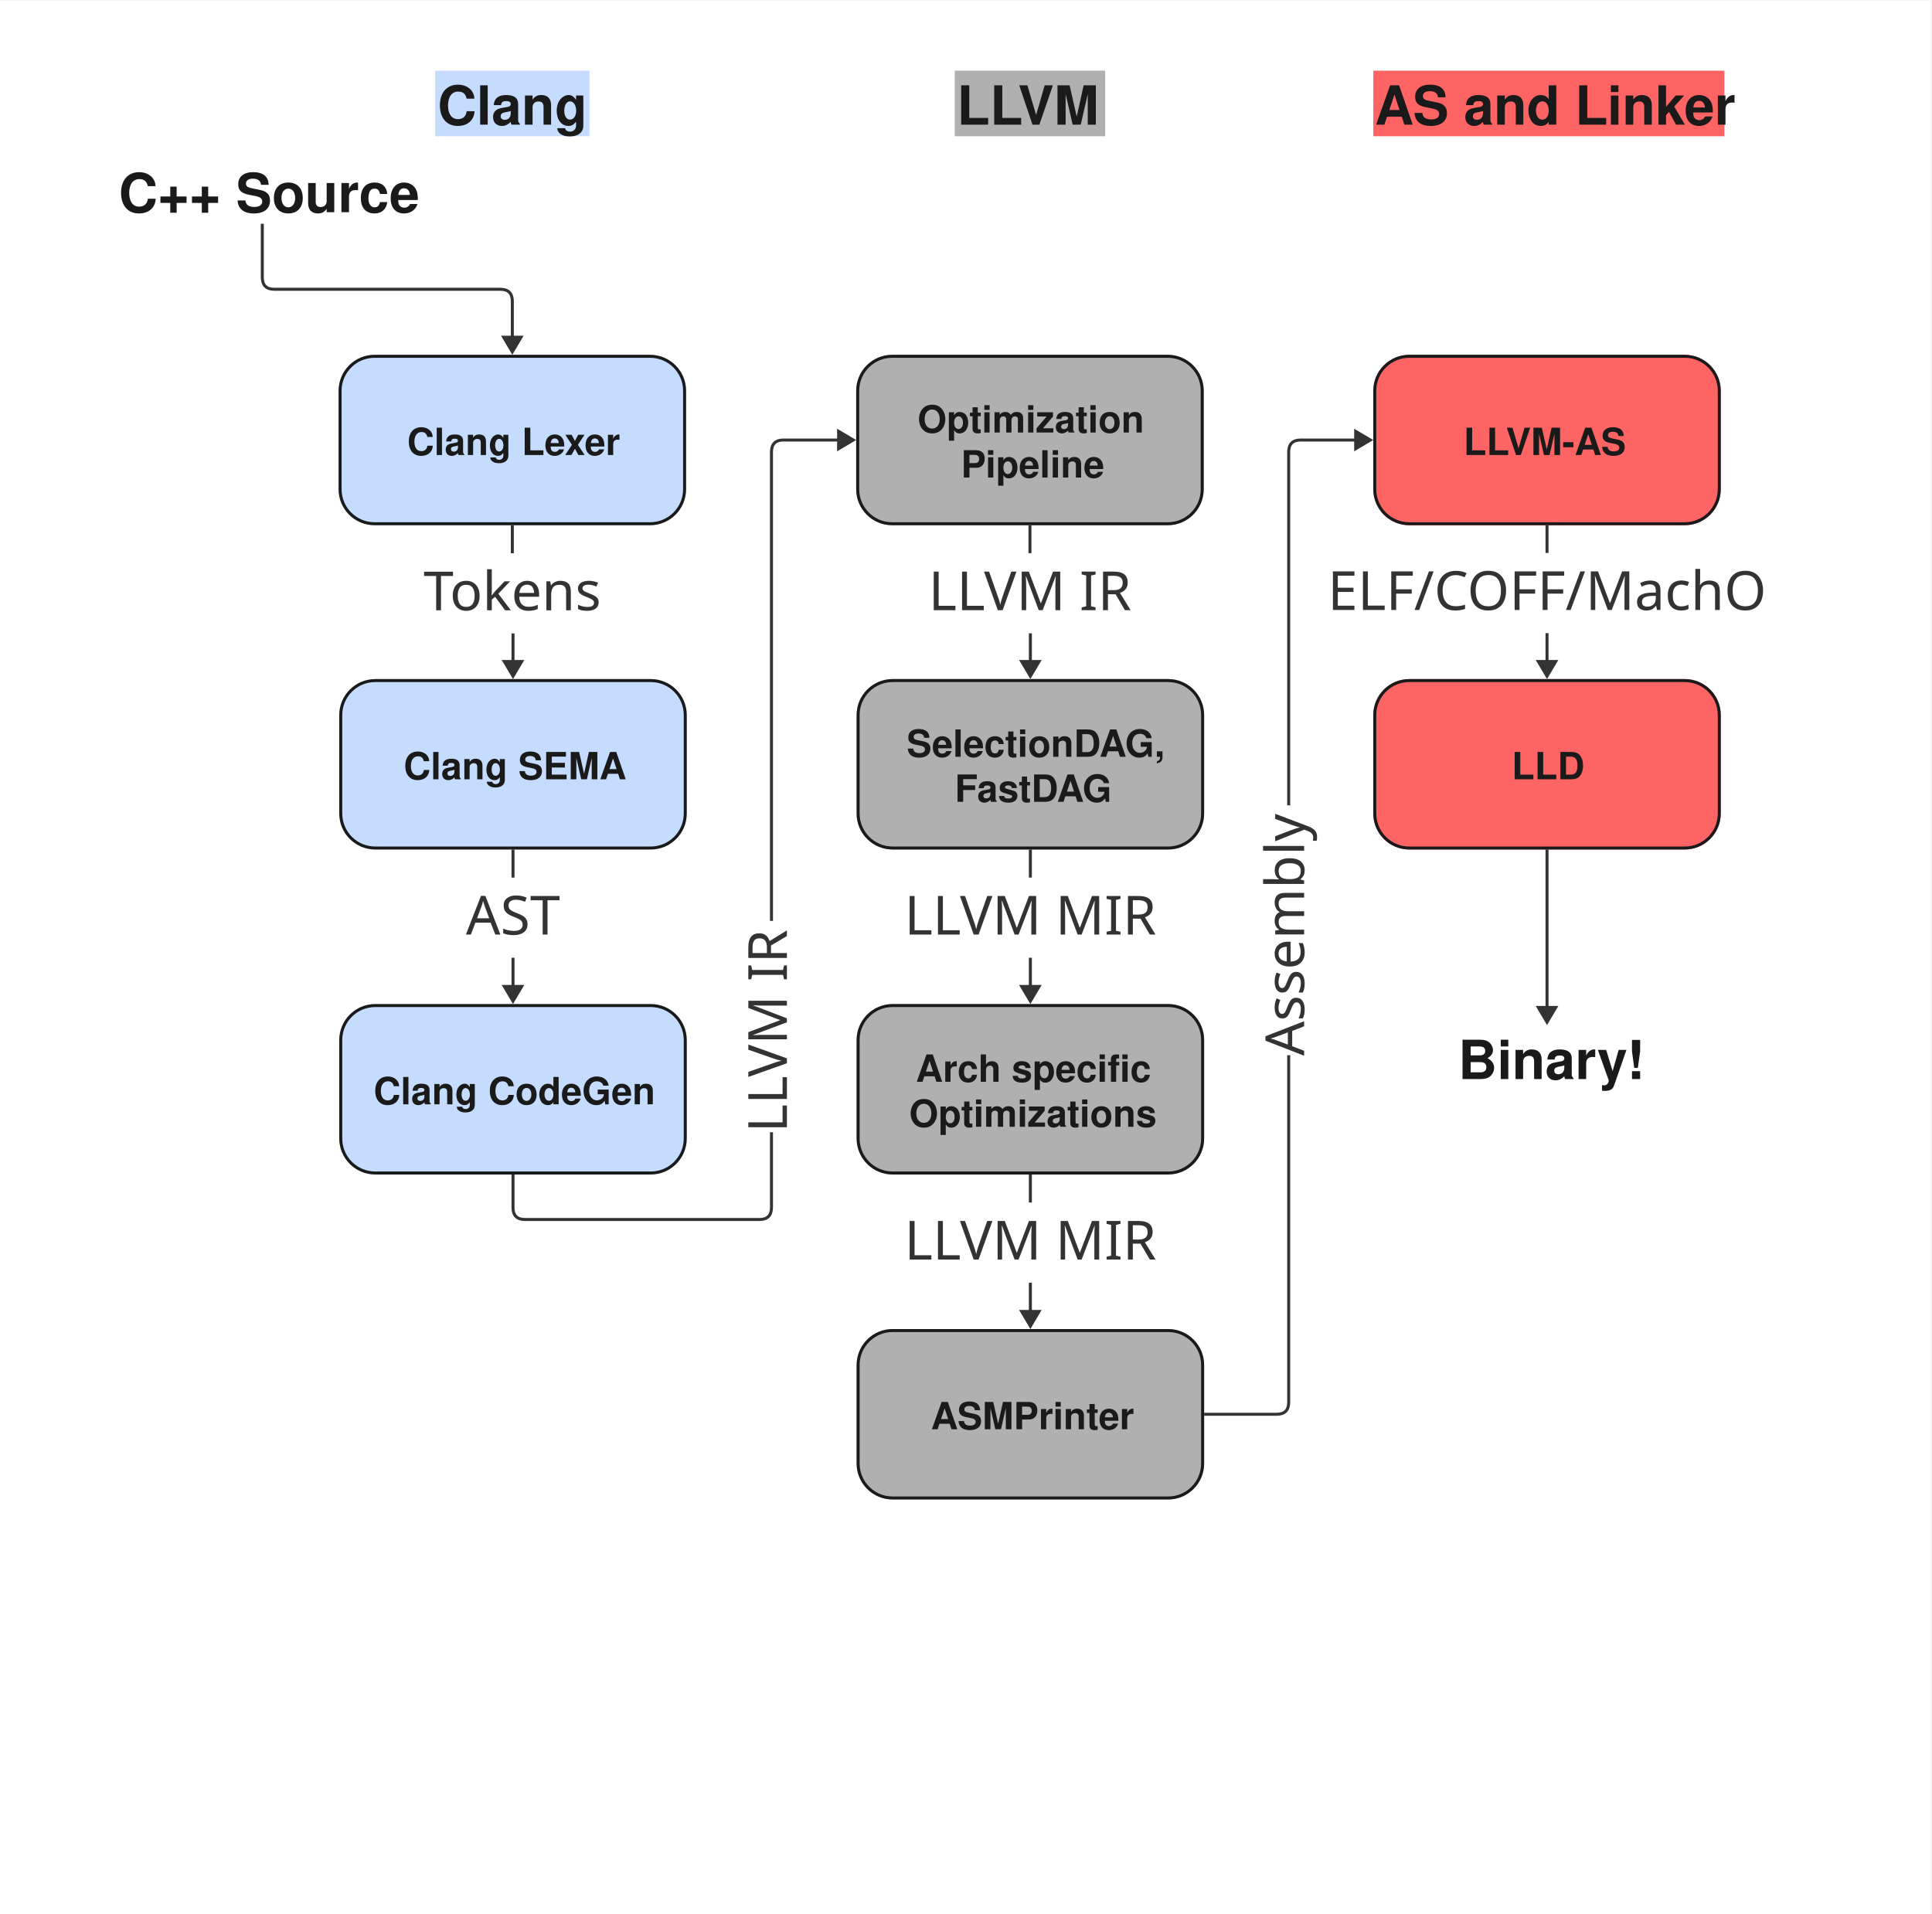
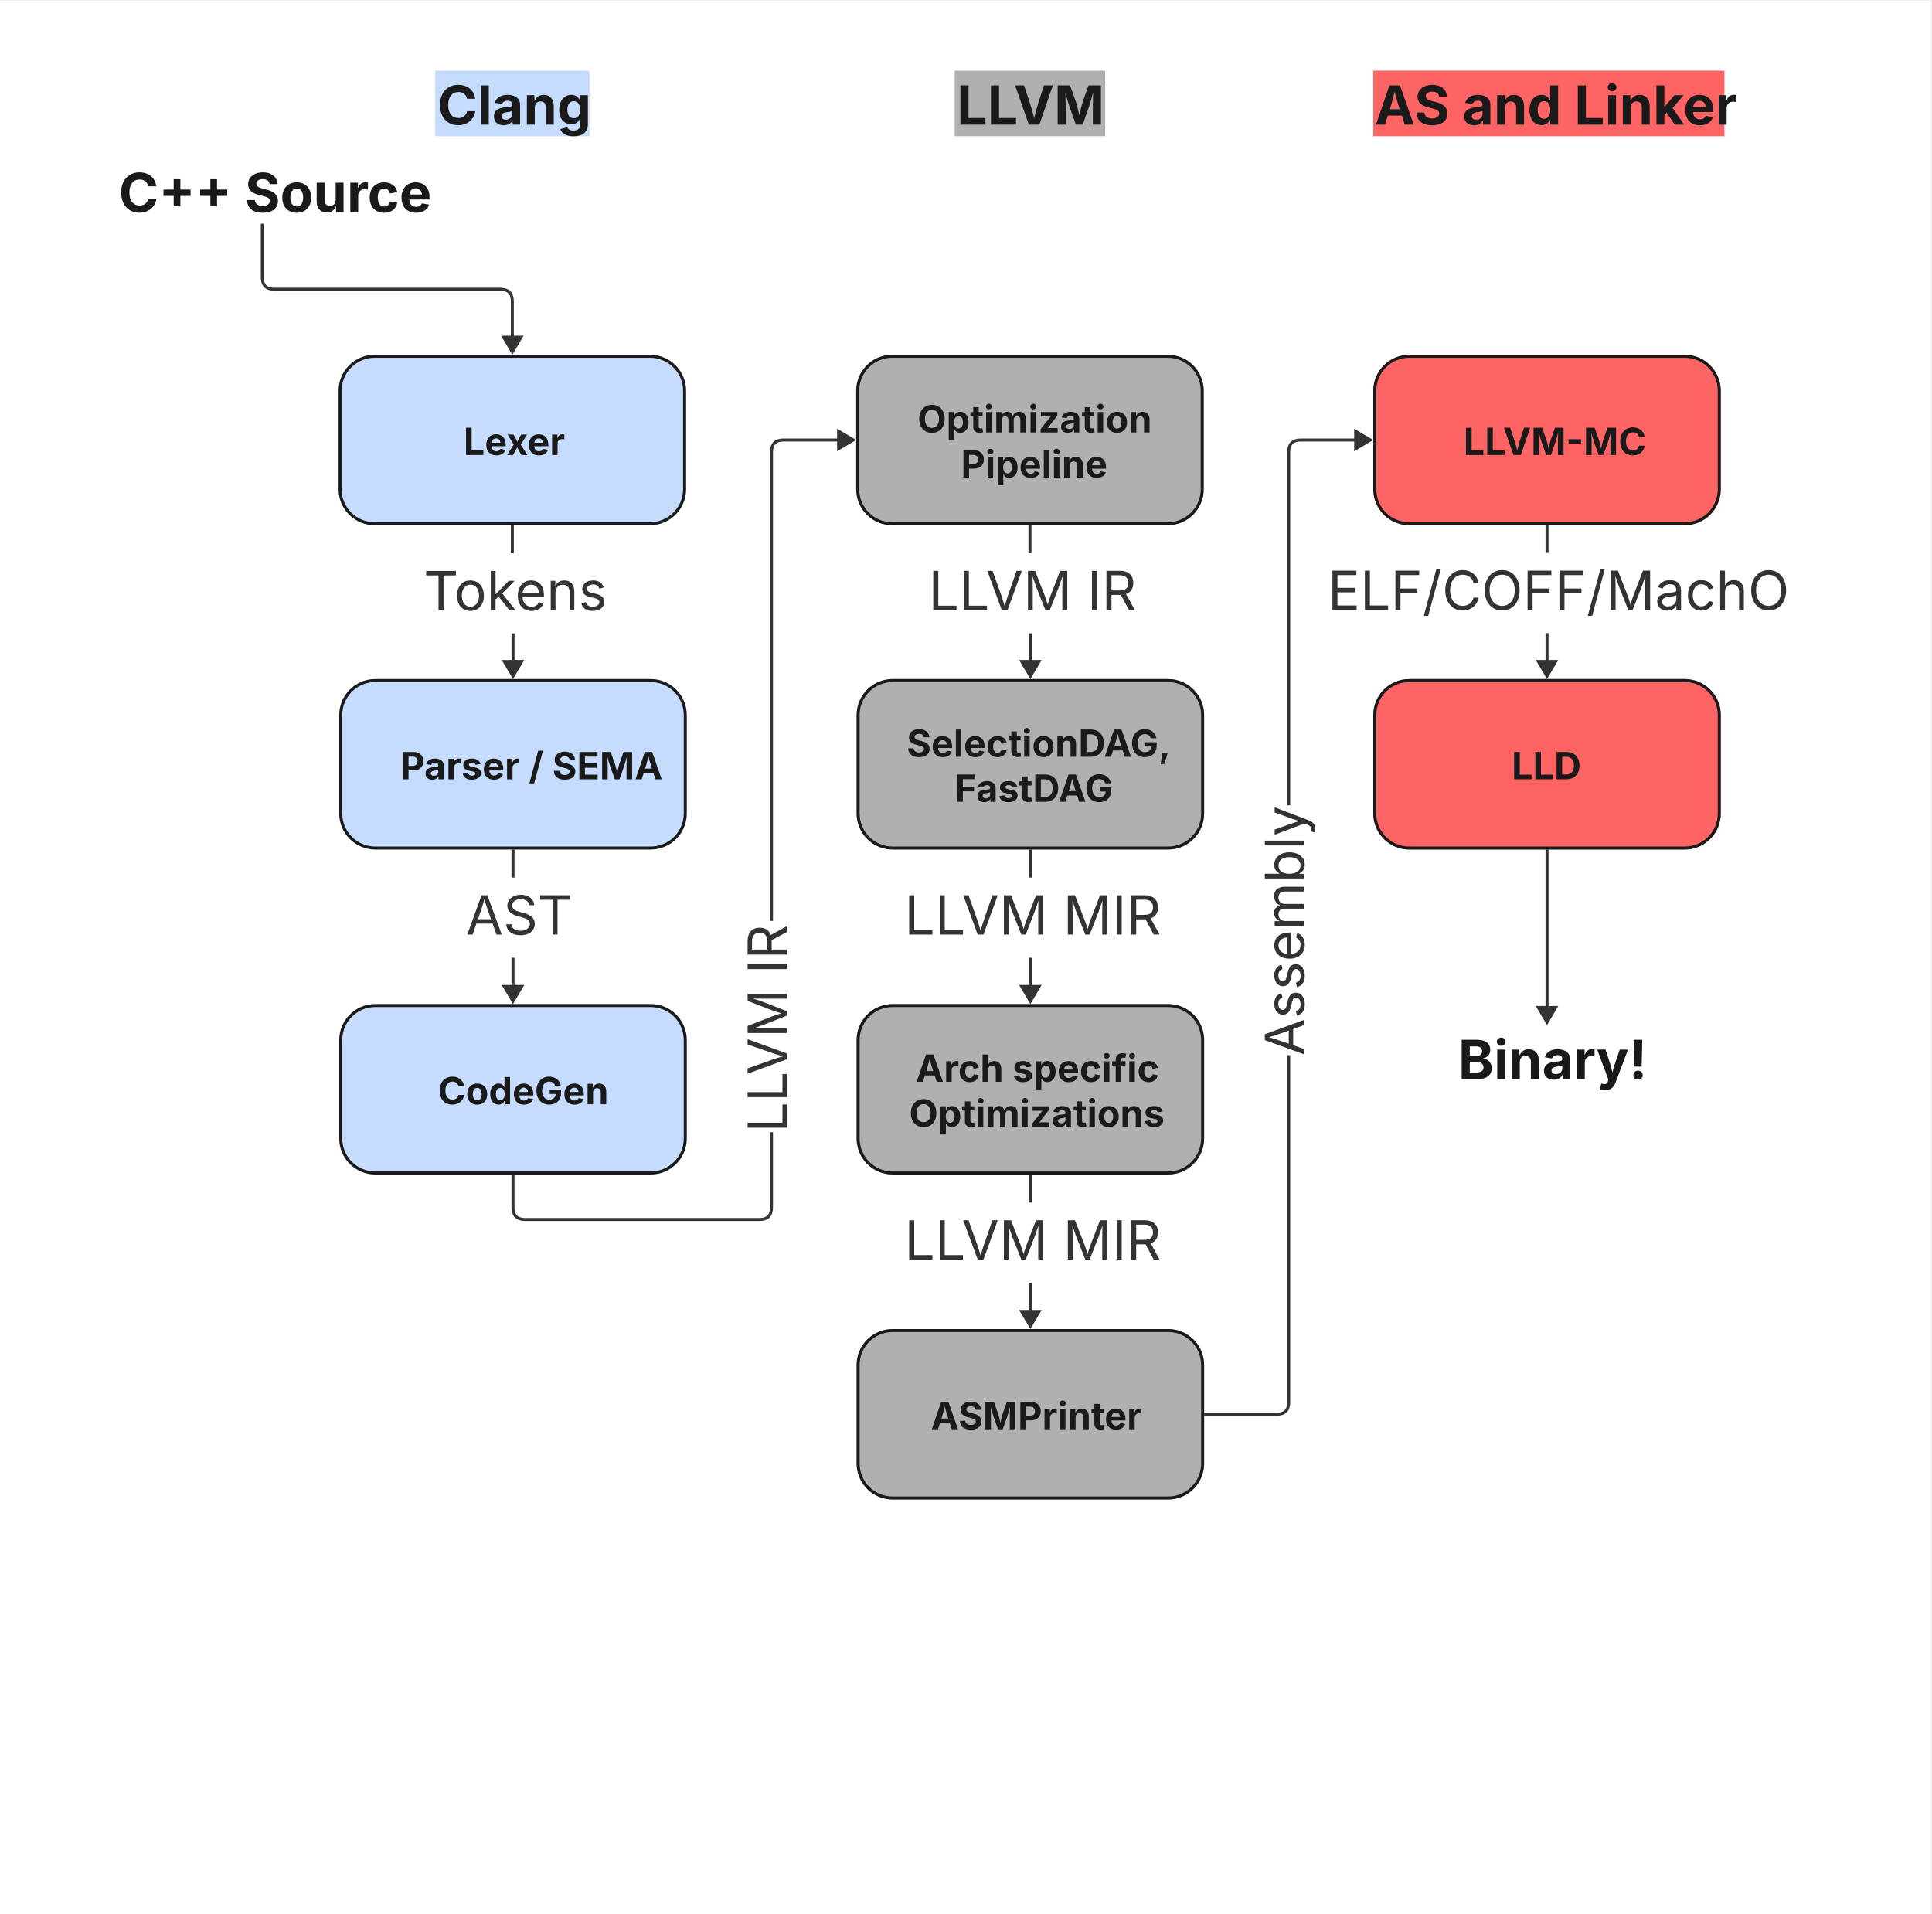
<svg xmlns="http://www.w3.org/2000/svg" xmlns:xlink="http://www.w3.org/1999/xlink" width="1684px" height="1668.02px" style="transform-origin: 0px 0px 0px;" version="1.1">
  <defs>
    <style type="text/css">
		* {
			text-rendering: geometricprecision !important;
		}
		@font-face {
  font-family: 'Noto Sans';
  font-style: normal;
  font-weight: 400;
  src: local('Noto Sans'), local('NotoSans'), url("https://mirostatic.com/app/static/a73798e3d459e1bc.woff2") format('woff2');
}
@font-face {
  font-family: 'Noto Sans';
  font-style: italic;
  font-weight: 400;
  src: local('Noto Sans Italic'), local('NotoSans-Italic'), url("https://mirostatic.com/app/static/a8edd710f88715d4.woff2") format('woff2');
}
@font-face {
  font-family: 'Noto Sans';
  font-style: normal;
  font-weight: 500;
  src: local('Noto Sans Medium'), local('NotoSans-Medium'), url("https://mirostatic.com/app/static/006d7e33e60b9e12.woff2") format('woff2');
}
@font-face {
  font-family: 'Noto Sans';
  font-style: italic;
  font-weight: 500;
  src: local('Noto Sans Medium Italic'), local('NotoSans-MediumItalic'), url("https://mirostatic.com/app/static/31387059566a3171.woff2") format('woff2');
}
@font-face {
  font-family: 'Noto Sans';
  font-style: normal;
  font-weight: 600;
  src: local('Noto Sans SemiBold'), local('NotoSans-SemiBold'), url("https://mirostatic.com/app/static/526dd53b40975c37.woff2") format('woff2');
}
@font-face {
  font-family: 'Noto Sans';
  font-style: italic;
  font-weight: 600;
  src: local('Noto Sans SemiBold Italic'), local('NotoSans-SemiBoldItalic'), url("https://mirostatic.com/app/static/e73d4fdd87d7e319.woff2") format('woff2');
}
@font-face {
  font-family: 'Noto Sans';
  font-style: normal;
  font-weight: 700;
  src: local('Noto Sans Bold'), local('NotoSans-Bold'), url("https://mirostatic.com/app/static/9f11d6779c14d2bc.woff2") format('woff2');
}
@font-face {
  font-family: 'Noto Sans';
  font-style: italic;
  font-weight: 700;
  src: local('Noto Sans Bold Italic'), local('NotoSans-BoldItalic'), url("https://mirostatic.com/app/static/888e13e017cedc15.woff2") format('woff2');
}
@font-face {
  font-family: 'OpenSans';
  font-style: normal;
  font-weight: 300;
  font-display: swap;
  src: url("https://mirostatic.com/app/static/800985e1502d12bf.woff2") format('woff2');
}
@font-face {
  font-family: 'OpenSans';
  font-style: normal;
  font-weight: 400;
  font-display: swap;
  src: url("https://mirostatic.com/app/static/d8a7ca42a20caea5.woff2") format('woff2');
}
@font-face {
  font-family: 'OpenSans';
  font-style: italic;
  font-weight: 400;
  font-display: swap;
  src: url("https://mirostatic.com/app/static/3cc74c1d3919bd5c.woff2") format('woff2');
}
@font-face {
  font-family: 'OpenSans';
  font-style: normal;
  font-weight: 600;
  font-display: swap;
  src: url("https://mirostatic.com/app/static/f0481285dc248cf0.woff2") format('woff2');
}
@font-face {
  font-family: 'OpenSans';
  font-style: normal;
  font-weight: 700;
  font-display: swap;
  src: url("https://mirostatic.com/app/static/2f5e8dcf6e47bf00.woff2") format('woff2');
}
@font-face {
  font-family: 'OpenSans';
  font-style: italic;
  font-weight: 700;
  font-display: swap;
  src: url("https://mirostatic.com/app/static/0e625f45b71a26f1.woff2") format('woff2');
}
@font-face {
  font-family: 'OpenSans';
  font-style: normal;
  font-weight: 800;
  font-display: swap;
  src: url("https://mirostatic.com/app/static/645c27eb7d93eca8.woff2") format('woff2');
}
@font-face {
  font-family: 'Noto Sans Hebrew';
  font-style: normal;
  font-weight: 400;
  src: local('Noto Sans Hebrew Regular'), local('Noto Sans Hebrew-Regular'), url("https://mirostatic.com/app/static/7ebe1dcf0343326c.woff2") format('woff2'), url("https://mirostatic.com/app/static/6c11f037d6968262.woff") format('woff');
}
@font-face {
  font-family: 'Noto Sans Hebrew';
  font-style: normal;
  font-weight: 700;
  src: local('Noto Sans Hebrew Bold'), local('Noto Sans Hebrew-Bold'), url("https://mirostatic.com/app/static/d2883e2f177d0dad.woff2") format('woff2'), url("https://mirostatic.com/app/static/8546991909eadbc9.woff") format('woff');
}
@font-face {
  font-family: 'Noto Sans JP';
  font-style: normal;
  font-weight: 400;
  src: local('Noto Sans Japanese Regular'), local('Noto Sans Japanese-Regular'), url("https://mirostatic.com/app/static/9320b3c07ab79383.woff2") format('woff2'), url("https://mirostatic.com/app/static/a43be2cbcfc0b250.woff") format('woff');
}
@font-face {
  font-family: 'Noto Sans JP';
  font-style: normal;
  font-weight: 700;
  src: local('Noto Sans Japanese Bold'), local('Noto Sans Japanese-Bold'), url("https://mirostatic.com/app/static/7ab032c73212439f.woff2") format('woff2'), url("https://mirostatic.com/app/static/29f177f4466bd7a1.woff") format('woff');
}
@font-face {
  font-family: 'Noto Sans KR';
  font-style: normal;
  font-weight: 400;
  src: local(''), url("https://mirostatic.com/app/static/7a5b625774730d22.woff2") format('woff2'), url("https://mirostatic.com/app/static/2d84dc606f1fb88e.woff") format('woff');
}
@font-face {
  font-family: 'Noto Sans KR';
  font-style: normal;
  font-weight: 700;
  src: local(''), url("https://mirostatic.com/app/static/fa5a3d9073cdd58f.woff2") format('woff2'), url("https://mirostatic.com/app/static/7ded243557c83342.woff") format('woff');
}

		@font-face {
			font-family: 'Ubisoft Sans';
			font-weight: bold;
			font-style: normal;
			src: url('https://r.miro.com/6000000000/45627/225/144/0/original.otf?response-content-disposition=attachment%3B%20filename%3D%22UbisoftSans-Bold.otf%22%3B%20filename%2A%3DUTF-8%27%27UbisoftSans-Bold.otf&amp;Expires=1765359243&amp;Signature=KewbrhmgDN~epcnrF1dnaM4WjkDEobaKooKuSvzUwi2BKnHQhNRsaMZOXPlP5X9Wrne2v1p9S9Of8w8aH0koIuJwdJqL0Nl4vYqJH2WIjBmSZ2SZChvYNdDeXIvh6HuaGxtAmoZ76Zkh~7aHxSjgJpfjgsWzNBHy4EwEA5veeblIynt5W3brIVOBhUivCG9tkiJChHuS3-D7rLzM6zjW9YZyo1qVHAw3gvyYwcvkBi-MLd~KSX~KsZ5ytssUbW-X860NtSYT-A7Wt-CyjRzkqtWJVXIzjPvbFhI5cIOfR6CgXR1Ytr72JMDN530LHcI-I7FBJlM6tgQLzgqDBJaDPA__&amp;Key-Pair-Id=K2SFWAA7M8EHSK');
		}

		@font-face {
			font-family: 'Ubisoft Sans';
			font-weight: normal;
			font-style: normal;
			src: url('https://r.miro.com/6000000000/45627/225/145/0/original.otf?response-content-disposition=attachment%3B%20filename%3D%22UbisoftSans-Regular.otf%22%3B%20filename%2A%3DUTF-8%27%27UbisoftSans-Regular.otf&amp;Expires=1765359243&amp;Signature=AYAaVAQxTx1v-7AkSX30HaFA~l7u6nbqHJwBfXLJb2XnNuwyCUOI3vlZW3XwcwYlqFxkqj26NP-WbHhkSWxY~4Ukw3yD4sFIuqenNuGq0OGkKa~cHFu3VueD3ISC18Qt7~925bKZyvSYqByy1xkbRBLYgP9dVqcMaVyQZhVuSZnLEHxZ0UoWAqHjfqXcv4NrJUP7MCRQlMPQ6RUJwA3aAtkruo1K6Qj0mgKo6ZdZhM7HxaaRRe~9uCLGc9bOnnCQebAXDGwWkpjvsigmQH2MXPiDXMSykvi8NPeXF0aBmaQrhDnPTMyfb1xnnnmg0Y-PhoNoRcRhq3zgexczaPYQ1Q__&amp;Key-Pair-Id=K2SFWAA7M8EHSK');
		}</style>
    <path id="LineHeadArrow2" d="M-12.727,-7.545 L0,0 L-12.727,7.545 Z" />
  </defs>
  <rect id="svg-board-background-color" width="100%" height="100%" fill="#f2f2f2" />
  <g width="1287.56px" height="1275.34px" transform="translate(-1.13, 0.65) scale(1.3079) rotate(0, 643.78, 637.67)">
    <svg width="1287.561" height="1275.341" style="width:1287.561px; height: 1275.341px;" class="diagram-widget" preserveAspectRatio="none" version="1.1">
      <clipPath id="1576853081215">
        <rect x="0" y="0" width="1287.561" height="1275.341" rx="0" ry="0" />
      </clipPath>
      <g id="Page-1" stroke="none" stroke-width="0" fill="none" fill-rule="evenodd">
        <rect class="shape-element shape-element-rect" fill="#ffffff" fill-opacity="1" x="0" y="0" width="1287.561" height="1275.341" rx="0" ry="0" clip-path="url(#1576853081215)" />
      </g>
      <g transform="translate(0, 0)">
        <text x="0" y="14" font-size="14" />
      </g>
    </svg>
  </g>
  <g width="231.59px" height="113.6px" transform="translate(295.12, 309.29) scale(1.3079) rotate(0, 115.795, 56.8)">
    <svg width="231.592" height="113.604" shape-border-width="shape-background" style="width:231.592px; height: 113.604px;" class="shape-background" preserveAspectRatio="none" version="1.1">
      <clipPath id="659838766764">
        <rect x="0" y="0" width="231.592" height="113.604" rx="24" ry="24" />
      </clipPath>
      <g id="Page-1" stroke="none" stroke-width="0" fill="none" fill-rule="evenodd">
        <rect class="shape-element shape-element-rect" stroke="#1a1a1a" stroke-width="4" stroke-dasharray="" stroke-opacity="1" fill="#c6dcff" fill-opacity="1" x="0" y="0" width="231.592" height="113.604" rx="24" ry="24" clip-path="url(#659838766764)" />
      </g>
    </svg>
  </g>
  <g width="231.59px" height="113.6px" transform="translate(295.12, 309.29) scale(1.3079) rotate(0, 115.795, 56.8)">
    <g transform="translate(5.68021, 5.68021)">
-       <text xml:space="preserve" x="40.003" y="61.122" width="140.225" textLength="140.225" lengthAdjust="spacingAndGlyphs" letter-spacing="0" font-family="&quot;Ubisoft Sans&quot;, Helvetica, OpenSans, Arial, sans-serif, Noto Sans Hebrew, Noto Sans, Noto Sans JP, Noto Sans KR, Noto Sans, Noto Sans SC, PingFang SC, Microsoft YaHei" font-size="25" fill="#1a1a1a" direction="ltr" font-weight="bold">Clang Lexer</text>
+       <text xml:space="preserve" x="77.615" y="61.122" width="65" textLength="65" lengthAdjust="spacingAndGlyphs" letter-spacing="0" font-family="Inter, Helvetica, sans-serif" font-size="25" fill="#1a1a1a" direction="ltr" font-weight="bold">Lexer</text>
    </g>
  </g>
  <g width="231.59px" height="113.6px" transform="translate(295.7, 591.97) scale(1.3079) rotate(0, 115.795, 56.8)">
    <svg width="231.592" height="113.604" shape-border-width="shape-background" style="width:231.592px; height: 113.604px;" class="shape-background" preserveAspectRatio="none" version="1.1">
      <clipPath id="1579886523047">
        <rect x="0" y="0" width="231.592" height="113.604" rx="24" ry="24" />
      </clipPath>
      <g id="Page-1" stroke="none" stroke-width="0" fill="none" fill-rule="evenodd">
        <rect class="shape-element shape-element-rect" stroke="#1a1a1a" stroke-width="4" stroke-dasharray="" stroke-opacity="1" fill="#c6dcff" fill-opacity="1" x="0" y="0" width="231.592" height="113.604" rx="24" ry="24" clip-path="url(#1579886523047)" />
      </g>
    </svg>
  </g>
  <g width="231.59px" height="113.6px" transform="translate(295.7, 591.97) scale(1.3079) rotate(0, 115.795, 56.8)">
    <g transform="translate(5.68021, 5.68021)">
-       <text xml:space="preserve" x="37.228" y="61.122" width="145.775" textLength="145.775" lengthAdjust="spacingAndGlyphs" letter-spacing="0" font-family="&quot;Ubisoft Sans&quot;, Helvetica, OpenSans, Arial, sans-serif, Noto Sans Hebrew, Noto Sans, Noto Sans JP, Noto Sans KR, Noto Sans, Noto Sans SC, PingFang SC, Microsoft YaHei" font-size="25" fill="#1a1a1a" direction="ltr" font-weight="bold">Clang SEMA</text>
+       <text xml:space="preserve" x="35.115" y="61.122" width="150" textLength="150" lengthAdjust="spacingAndGlyphs" letter-spacing="0" font-family="Inter, Helvetica, sans-serif" font-size="25" fill="#1a1a1a" direction="ltr" font-weight="bold">Parser / SEMA</text>
    </g>
  </g>
  <g width="0.45px" height="102.53px" transform="translate(446.57, 457.88) scale(1.3079) rotate(0, 0.225, 51.265)">
    <path stroke-linecap="butt" stroke="#333333" stroke-width="2" fill="transparent" d="M 0.448 92.348 L 0.448 51.489 Q 0.448 51.265 0.224 51.265 L 0.224 51.265 Q 0 51.265 0 51.04 L 0 0" clip-path="url(#LineHeadMaskMbltz6)" />
    <use xlink:href="#LineHeadArrow2" fill="#333333" transform="translate(0.4484937, 102.5294)  rotate(90) " />
    <clipPath id="LineHeadMaskMbltz6">
      <path d="M -2 -2 M -2 18.684 L 60.429 18.684 L 60.429 72.112 L -2 72.112 M -2 -2 L 1684 -2 L 1684 1668.02 L -2 1668.02" fill-rule="evenodd" clip-rule="evenodd" />
    </clipPath>
    <g width="47" height="20" transform="translate(-60.42857, 20.68376) scale(2.571429) rotate(0)">
-       <text xml:space="preserve" x="0.498" y="14" width="46.004" textLength="46.004" lengthAdjust="spacingAndGlyphs" letter-spacing="0" font-family="&quot;Noto Sans&quot;, Helvetica, OpenSans, Arial, sans-serif, Noto Sans Hebrew, Noto Sans, Noto Sans JP, Noto Sans KR, Noto Sans, Noto Sans SC, PingFang SC, Microsoft YaHei" font-size="14" fill="#333333" direction="ltr">Tokens</text>
+       <text xml:space="preserve" x="0.498" y="14" width="46.004" textLength="46.004" lengthAdjust="spacingAndGlyphs" letter-spacing="0" font-family="Inter, Helvetica, sans-serif" font-size="14" fill="#333333" direction="ltr">Tokens</text>
    </g>
  </g>
  <g width="231.59px" height="113.6px" transform="translate(295.7, 875.27) scale(1.3079) rotate(0, 115.795, 56.8)">
    <svg width="231.592" height="113.604" shape-border-width="shape-background" style="width:231.592px; height: 113.604px;" class="shape-background" preserveAspectRatio="none" version="1.1">
      <clipPath id="246659506264">
        <rect x="0" y="0" width="231.592" height="113.604" rx="24" ry="24" />
      </clipPath>
      <g id="Page-1" stroke="none" stroke-width="0" fill="none" fill-rule="evenodd">
        <rect class="shape-element shape-element-rect" stroke="#1a1a1a" stroke-width="4" stroke-dasharray="" stroke-opacity="1" fill="#c6dcff" fill-opacity="1" x="0" y="0" width="231.592" height="113.604" rx="24" ry="24" clip-path="url(#246659506264)" />
      </g>
    </svg>
  </g>
  <g width="231.59px" height="113.6px" transform="translate(295.7, 875.27) scale(1.3079) rotate(0, 115.795, 56.8)">
    <g transform="translate(5.68021, 5.68021)">
-       <text xml:space="preserve" x="17.203" y="61.122" width="185.825" textLength="185.825" lengthAdjust="spacingAndGlyphs" letter-spacing="0" font-family="&quot;Ubisoft Sans&quot;, Helvetica, OpenSans, Arial, sans-serif, Noto Sans Hebrew, Noto Sans, Noto Sans JP, Noto Sans KR, Noto Sans, Noto Sans SC, PingFang SC, Microsoft YaHei" font-size="25" fill="#1a1a1a" direction="ltr" font-weight="bold">Clang CodeGen</text>
+       <text xml:space="preserve" x="60.115" y="61.122" width="100" textLength="100" lengthAdjust="spacingAndGlyphs" letter-spacing="0" font-family="Inter, Helvetica, sans-serif" font-size="25" fill="#1a1a1a" direction="ltr" font-weight="bold">CodeGen</text>
    </g>
  </g>
  <g width="0px" height="103px" transform="translate(447.15, 740.56) scale(1.3079) rotate(0, 0, 51.5)">
    <path stroke-linecap="butt" stroke="#333333" stroke-width="2" fill="transparent" d="M 0 0 L 0 92.818" clip-path="url(#LineHeadMaskUVjtF9)" />
    <use xlink:href="#LineHeadArrow2" fill="#333333" transform="translate(0, 103)  rotate(90) " />
    <clipPath id="LineHeadMaskUVjtF9">
      <path d="M -2 -2 M -2 18.695 L 32.143 18.695 L 32.143 72.123 L -2 72.123 M -2 -2 L 1684 -2 L 1684 1668.02 L -2 1668.02" fill-rule="evenodd" clip-rule="evenodd" />
    </clipPath>
    <g width="25" height="20" transform="translate(-32.14286, 20.69481) scale(2.571429) rotate(0)">
-       <text xml:space="preserve" x="0.292" y="14" width="24.416" textLength="24.416" lengthAdjust="spacingAndGlyphs" letter-spacing="0" font-family="&quot;Noto Sans&quot;, Helvetica, OpenSans, Arial, sans-serif, Noto Sans Hebrew, Noto Sans, Noto Sans JP, Noto Sans KR, Noto Sans, Noto Sans SC, PingFang SC, Microsoft YaHei" font-size="14" fill="#333333" direction="ltr">AST</text>
+       <text xml:space="preserve" x="0.292" y="14" width="24.416" textLength="24.416" lengthAdjust="spacingAndGlyphs" letter-spacing="0" font-family="Inter, Helvetica, sans-serif" font-size="14" fill="#333333" direction="ltr">AST</text>
    </g>
  </g>
  <g width="231.59px" height="113.6px" transform="translate(746.3, 309.29) scale(1.3079) rotate(0, 115.795, 56.8)">
    <svg width="231.592" height="113.604" shape-border-width="shape-background" style="width:231.592px; height: 113.604px;" class="shape-background" preserveAspectRatio="none" version="1.1">
      <clipPath id="458476613766">
        <rect x="0" y="0" width="231.592" height="113.604" rx="24" ry="24" />
      </clipPath>
      <g id="Page-1" stroke="none" stroke-width="0" fill="none" fill-rule="evenodd">
        <rect class="shape-element shape-element-rect" stroke="#1a1a1a" stroke-width="4" stroke-dasharray="" stroke-opacity="1" fill="#b0b0b0" fill-opacity="1" x="0" y="0" width="231.592" height="113.604" rx="24" ry="24" clip-path="url(#458476613766)" />
      </g>
    </svg>
  </g>
  <g width="231.59px" height="113.6px" transform="translate(746.3, 309.29) scale(1.3079) rotate(0, 115.795, 56.8)">
    <g transform="translate(5.68021, 5.68021)">
-       <text xml:space="preserve" x="35.166" y="46.122" width="156.15" textLength="156.15" lengthAdjust="spacingAndGlyphs" letter-spacing="0" font-family="&quot;Ubisoft Sans&quot;, Helvetica, OpenSans, Arial, sans-serif, Noto Sans Hebrew, Noto Sans, Noto Sans JP, Noto Sans KR, Noto Sans, Noto Sans SC, PingFang SC, Microsoft YaHei" font-size="25" fill="#1a1a1a" direction="ltr" font-weight="bold">Optimization </text>
-       <text xml:space="preserve" x="64.141" y="76.122" width="91.95" textLength="91.95" lengthAdjust="spacingAndGlyphs" letter-spacing="0" font-family="&quot;Ubisoft Sans&quot;, Helvetica, OpenSans, Arial, sans-serif, Noto Sans Hebrew, Noto Sans, Noto Sans JP, Noto Sans KR, Noto Sans, Noto Sans SC, PingFang SC, Microsoft YaHei" font-size="25" fill="#1a1a1a" direction="ltr" font-weight="bold">Pipeline</text>
+       <text xml:space="preserve" x="35.166" y="46.122" width="156.15" textLength="156.15" lengthAdjust="spacingAndGlyphs" letter-spacing="0" font-family="Inter, Helvetica, sans-serif" font-size="25" fill="#1a1a1a" direction="ltr" font-weight="bold">Optimization </text>
+       <text xml:space="preserve" x="64.141" y="76.122" width="91.95" textLength="91.95" lengthAdjust="spacingAndGlyphs" letter-spacing="0" font-family="Inter, Helvetica, sans-serif" font-size="25" fill="#1a1a1a" direction="ltr" font-weight="bold">Pipeline</text>
    </g>
  </g>
  <g width="228.72px" height="519.54px" transform="translate(447.15, 383.58) scale(1.3079) rotate(0, 114.36, 259.77)">
    <path stroke-linecap="butt" stroke="#333333" stroke-width="2" fill="transparent" d="M 0 489.54 L 0 511.54 Q 0 519.54 8 519.54 L 164.258 519.54 Q 172.258 519.54 172.258 511.54 L 172.258 8 Q 172.258 0 180.258 0 L 218.539 0" clip-path="url(#LineHeadMaskeRXyJc)" />
    <use xlink:href="#LineHeadArrow2" fill="#333333" transform="translate(228.721, 0)  rotate(0) " />
    <clipPath id="LineHeadMaskeRXyJc">
      <path d="M -2 -2 M 144.544 461.355 L 144.544 320.498 L 197.973 320.498 L 197.973 461.355 M -2 -2 L 1684 -2 L 1684 1668.02 L -2 1668.02" fill-rule="evenodd" clip-rule="evenodd" />
    </clipPath>
    <g width="54" height="20" transform="translate(146.5441, 463.355) scale(2.571429) rotate(-90)">
-       <text xml:space="preserve" x="0.708" y="14" width="52.584" textLength="52.584" lengthAdjust="spacingAndGlyphs" letter-spacing="0" font-family="&quot;Noto Sans&quot;, Helvetica, OpenSans, Arial, sans-serif, Noto Sans Hebrew, Noto Sans, Noto Sans JP, Noto Sans KR, Noto Sans, Noto Sans SC, PingFang SC, Microsoft YaHei" font-size="14" fill="#333333" direction="ltr">LLVM IR</text>
+       <text xml:space="preserve" x="0.708" y="14" width="52.584" textLength="52.584" lengthAdjust="spacingAndGlyphs" letter-spacing="0" font-family="Inter, Helvetica, sans-serif" font-size="14" fill="#333333" direction="ltr">LLVM IR</text>
    </g>
  </g>
  <g width="231.59px" height="113.6px" transform="translate(746.66, 591.97) scale(1.3079) rotate(0, 115.795, 56.8)">
    <svg width="231.592" height="113.604" shape-border-width="shape-background" style="width:231.592px; height: 113.604px;" class="shape-background" preserveAspectRatio="none" version="1.1">
      <clipPath id="340898926868">
        <rect x="0" y="0" width="231.592" height="113.604" rx="24" ry="24" />
      </clipPath>
      <g id="Page-1" stroke="none" stroke-width="0" fill="none" fill-rule="evenodd">
        <rect class="shape-element shape-element-rect" stroke="#1a1a1a" stroke-width="4" stroke-dasharray="" stroke-opacity="1" fill="#b0b0b0" fill-opacity="1" x="0" y="0" width="231.592" height="113.604" rx="24" ry="24" clip-path="url(#340898926868)" />
      </g>
    </svg>
  </g>
  <g width="231.59px" height="113.6px" transform="translate(746.66, 591.97) scale(1.3079) rotate(0, 115.795, 56.8)">
    <g transform="translate(5.68021, 5.68021)">
-       <text xml:space="preserve" x="27.641" y="46.122" width="171.2" textLength="171.2" lengthAdjust="spacingAndGlyphs" letter-spacing="0" font-family="&quot;Ubisoft Sans&quot;, Helvetica, OpenSans, Arial, sans-serif, Noto Sans Hebrew, Noto Sans, Noto Sans JP, Noto Sans KR, Noto Sans, Noto Sans SC, PingFang SC, Microsoft YaHei" font-size="25" fill="#1a1a1a" direction="ltr" font-weight="bold">SelectionDAG, </text>
-       <text xml:space="preserve" x="59.741" y="76.122" width="100.75" textLength="100.75" lengthAdjust="spacingAndGlyphs" letter-spacing="0" font-family="&quot;Ubisoft Sans&quot;, Helvetica, OpenSans, Arial, sans-serif, Noto Sans Hebrew, Noto Sans, Noto Sans JP, Noto Sans KR, Noto Sans, Noto Sans SC, PingFang SC, Microsoft YaHei" font-size="25" fill="#1a1a1a" direction="ltr" font-weight="bold">FastDAG</text>
+       <text xml:space="preserve" x="27.641" y="46.122" width="171.2" textLength="171.2" lengthAdjust="spacingAndGlyphs" letter-spacing="0" font-family="Inter, Helvetica, sans-serif" font-size="25" fill="#1a1a1a" direction="ltr" font-weight="bold">SelectionDAG, </text>
+       <text xml:space="preserve" x="59.741" y="76.122" width="100.75" textLength="100.75" lengthAdjust="spacingAndGlyphs" letter-spacing="0" font-family="Inter, Helvetica, sans-serif" font-size="25" fill="#1a1a1a" direction="ltr" font-weight="bold">FastDAG</text>
    </g>
  </g>
  <g width="231.59px" height="113.6px" transform="translate(746.66, 875.27) scale(1.3079) rotate(0, 115.795, 56.8)">
    <svg width="231.592" height="113.604" shape-border-width="shape-background" style="width:231.592px; height: 113.604px;" class="shape-background" preserveAspectRatio="none" version="1.1">
      <clipPath id="1569916648406">
        <rect x="0" y="0" width="231.592" height="113.604" rx="24" ry="24" />
      </clipPath>
      <g id="Page-1" stroke="none" stroke-width="0" fill="none" fill-rule="evenodd">
        <rect class="shape-element shape-element-rect" stroke="#1a1a1a" stroke-width="4" stroke-dasharray="" stroke-opacity="1" fill="#b0b0b0" fill-opacity="1" x="0" y="0" width="231.592" height="113.604" rx="24" ry="24" clip-path="url(#1569916648406)" />
      </g>
    </svg>
  </g>
  <g width="231.59px" height="113.6px" transform="translate(746.66, 875.27) scale(1.3079) rotate(0, 115.795, 56.8)">
    <g transform="translate(5.68021, 5.68021)">
-       <text xml:space="preserve" x="33.766" y="46.122" width="158.95" textLength="158.95" lengthAdjust="spacingAndGlyphs" letter-spacing="0" font-family="&quot;Ubisoft Sans&quot;, Helvetica, OpenSans, Arial, sans-serif, Noto Sans Hebrew, Noto Sans, Noto Sans JP, Noto Sans KR, Noto Sans, Noto Sans SC, PingFang SC, Microsoft YaHei" font-size="25" fill="#1a1a1a" direction="ltr" font-weight="bold">Arch specific </text>
-       <text xml:space="preserve" x="29.341" y="76.122" width="161.55" textLength="161.55" lengthAdjust="spacingAndGlyphs" letter-spacing="0" font-family="&quot;Ubisoft Sans&quot;, Helvetica, OpenSans, Arial, sans-serif, Noto Sans Hebrew, Noto Sans, Noto Sans JP, Noto Sans KR, Noto Sans, Noto Sans SC, PingFang SC, Microsoft YaHei" font-size="25" fill="#1a1a1a" direction="ltr" font-weight="bold">Optimizations</text>
+       <text xml:space="preserve" x="33.766" y="46.122" width="158.95" textLength="158.95" lengthAdjust="spacingAndGlyphs" letter-spacing="0" font-family="Inter, Helvetica, sans-serif" font-size="25" fill="#1a1a1a" direction="ltr" font-weight="bold">Arch specific </text>
+       <text xml:space="preserve" x="29.341" y="76.122" width="161.55" textLength="161.55" lengthAdjust="spacingAndGlyphs" letter-spacing="0" font-family="Inter, Helvetica, sans-serif" font-size="25" fill="#1a1a1a" direction="ltr" font-weight="bold">Optimizations</text>
    </g>
  </g>
  <g width="0px" height="103px" transform="translate(898.11, 740.56) scale(1.3079) rotate(0, 0, 51.5)">
    <path stroke-linecap="butt" stroke="#333333" stroke-width="2" fill="transparent" d="M 0 0 L 0 92.818" clip-path="url(#LineHeadMaskN8CNQj)" />
    <use xlink:href="#LineHeadArrow2" fill="#333333" transform="translate(0, 103)  rotate(90) " />
    <clipPath id="LineHeadMaskN8CNQj">
      <path d="M -2 -2 M -2 18.695 L 84.857 18.695 L 84.857 72.123 L -2 72.123 M -2 -2 L 1684 -2 L 1684 1668.02 L -2 1668.02" fill-rule="evenodd" clip-rule="evenodd" />
    </clipPath>
    <g width="66" height="20" transform="translate(-84.85714, 20.69481) scale(2.571429) rotate(0)">
-       <text xml:space="preserve" x="0.359" y="14" width="65.282" textLength="65.282" lengthAdjust="spacingAndGlyphs" letter-spacing="0" font-family="&quot;Noto Sans&quot;, Helvetica, OpenSans, Arial, sans-serif, Noto Sans Hebrew, Noto Sans, Noto Sans JP, Noto Sans KR, Noto Sans, Noto Sans SC, PingFang SC, Microsoft YaHei" font-size="14" fill="#333333" direction="ltr">LLVM MIR</text>
+       <text xml:space="preserve" x="0.359" y="14" width="65.282" textLength="65.282" lengthAdjust="spacingAndGlyphs" letter-spacing="0" font-family="Inter, Helvetica, sans-serif" font-size="14" fill="#333333" direction="ltr">LLVM MIR</text>
    </g>
  </g>
  <g width="231.59px" height="113.6px" transform="translate(746.66, 1158.57) scale(1.3079) rotate(0, 115.795, 56.8)">
    <svg width="231.592" height="113.604" shape-border-width="shape-background" style="width:231.592px; height: 113.604px;" class="shape-background" preserveAspectRatio="none" version="1.1">
      <clipPath id="1300390898394">
        <rect x="0" y="0" width="231.592" height="113.604" rx="24" ry="24" />
      </clipPath>
      <g id="Page-1" stroke="none" stroke-width="0" fill="none" fill-rule="evenodd">
        <rect class="shape-element shape-element-rect" stroke="#1a1a1a" stroke-width="4" stroke-dasharray="" stroke-opacity="1" fill="#b0b0b0" fill-opacity="1" x="0" y="0" width="231.592" height="113.604" rx="24" ry="24" clip-path="url(#1300390898394)" />
      </g>
    </svg>
  </g>
  <g width="231.59px" height="113.6px" transform="translate(746.66, 1158.57) scale(1.3079) rotate(0, 115.795, 56.8)">
    <g transform="translate(5.68021, 5.68021)">
-       <text xml:space="preserve" x="43.828" y="61.122" width="132.575" textLength="132.575" lengthAdjust="spacingAndGlyphs" letter-spacing="0" font-family="&quot;Ubisoft Sans&quot;, Helvetica, OpenSans, Arial, sans-serif, Noto Sans Hebrew, Noto Sans, Noto Sans JP, Noto Sans KR, Noto Sans, Noto Sans SC, PingFang SC, Microsoft YaHei" font-size="25" fill="#1a1a1a" direction="ltr" font-weight="bold">ASMPrinter</text>
+       <text xml:space="preserve" x="43.828" y="61.122" width="132.575" textLength="132.575" lengthAdjust="spacingAndGlyphs" letter-spacing="0" font-family="Inter, Helvetica, sans-serif" font-size="25" fill="#1a1a1a" direction="ltr" font-weight="bold">ASMPrinter</text>
    </g>
  </g>
  <g width="0px" height="103px" transform="translate(898.11, 1023.85) scale(1.3079) rotate(0, 0, 51.5)">
    <path stroke-linecap="butt" stroke="#333333" stroke-width="2" fill="transparent" d="M 0 0 L 0 92.818" clip-path="url(#LineHeadMask6IXBR7)" />
    <use xlink:href="#LineHeadArrow2" fill="#333333" transform="translate(0, 103)  rotate(90) " />
    <clipPath id="LineHeadMask6IXBR7">
      <path d="M -2 -2 M -2 18.695 L 84.857 18.695 L 84.857 72.123 L -2 72.123 M -2 -2 L 1684 -2 L 1684 1668.02 L -2 1668.02" fill-rule="evenodd" clip-rule="evenodd" />
    </clipPath>
    <g width="66" height="20" transform="translate(-84.85714, 20.69481) scale(2.571429) rotate(0)">
-       <text xml:space="preserve" x="0.359" y="14" width="65.282" textLength="65.282" lengthAdjust="spacingAndGlyphs" letter-spacing="0" font-family="&quot;Noto Sans&quot;, Helvetica, OpenSans, Arial, sans-serif, Noto Sans Hebrew, Noto Sans, Noto Sans JP, Noto Sans KR, Noto Sans, Noto Sans SC, PingFang SC, Microsoft YaHei" font-size="14" fill="#333333" direction="ltr">LLVM MIR</text>
+       <text xml:space="preserve" x="0.359" y="14" width="65.282" textLength="65.282" lengthAdjust="spacingAndGlyphs" letter-spacing="0" font-family="Inter, Helvetica, sans-serif" font-size="14" fill="#333333" direction="ltr">LLVM MIR</text>
    </g>
  </g>
  <g width="231.59px" height="113.6px" transform="translate(1196.99, 309.29) scale(1.3079) rotate(0, 115.795, 56.8)">
    <svg width="231.592" height="113.604" shape-border-width="shape-background" style="width:231.592px; height: 113.604px;" class="shape-background" preserveAspectRatio="none" version="1.1">
      <clipPath id="1160087813932">
        <rect x="0" y="0" width="231.592" height="113.604" rx="24" ry="24" />
      </clipPath>
      <g id="Page-1" stroke="none" stroke-width="0" fill="none" fill-rule="evenodd">
        <rect class="shape-element shape-element-rect" stroke="#1a1a1a" stroke-width="4" stroke-dasharray="" stroke-opacity="1" fill="#ff6464" fill-opacity="1" x="0" y="0" width="231.592" height="113.604" rx="24" ry="24" clip-path="url(#1160087813932)" />
      </g>
    </svg>
  </g>
  <g width="231.59px" height="113.6px" transform="translate(1196.99, 309.29) scale(1.3079) rotate(0, 115.795, 56.8)">
    <g transform="translate(5.68021, 5.68021)">
-       <text xml:space="preserve" x="54.478" y="61.122" width="111.275" textLength="111.275" lengthAdjust="spacingAndGlyphs" letter-spacing="0" font-family="&quot;Ubisoft Sans&quot;, Helvetica, OpenSans, Arial, sans-serif, Noto Sans Hebrew, Noto Sans, Noto Sans JP, Noto Sans KR, Noto Sans, Noto Sans SC, PingFang SC, Microsoft YaHei" font-size="25" fill="#1a1a1a" direction="ltr" font-weight="bold">LLVM-​AS</text>
+       <text xml:space="preserve" x="54.478" y="61.122" width="111.275" textLength="111.275" lengthAdjust="spacingAndGlyphs" letter-spacing="0" font-family="Inter, Helvetica, sans-serif" font-size="25" fill="#1a1a1a" direction="ltr" font-weight="bold">LLVM-MC</text>
    </g>
  </g>
  <g width="112.72px" height="649.34px" transform="translate(1049.56, 383.58) scale(1.3079) rotate(0, 56.36, 324.67)">
    <path stroke-linecap="butt" stroke="#333333" stroke-width="2" fill="transparent" d="M 0 649.342 L 48.36 649.342 Q 56.36 649.342 56.36 641.342 L 56.36 8 Q 56.36 0 64.36 0 L 102.539 0" clip-path="url(#LineHeadMaskldIJjd)" />
    <use xlink:href="#LineHeadArrow2" fill="#333333" transform="translate(112.721, 0)  rotate(0) " />
    <clipPath id="LineHeadMaskldIJjd">
      <path d="M -2 -2 M 28.646 410.048 L 28.646 243.476 L 82.075 243.476 L 82.075 410.048 M -2 -2 L 1684 -2 L 1684 1668.02 L -2 1668.02" fill-rule="evenodd" clip-rule="evenodd" />
    </clipPath>
    <g width="64" height="20" transform="translate(30.6462, 412.0476) scale(2.571429) rotate(-90)">
-       <text xml:space="preserve" x="0.647" y="14" width="62.706" textLength="62.706" lengthAdjust="spacingAndGlyphs" letter-spacing="0" font-family="&quot;Noto Sans&quot;, Helvetica, OpenSans, Arial, sans-serif, Noto Sans Hebrew, Noto Sans, Noto Sans JP, Noto Sans KR, Noto Sans, Noto Sans SC, PingFang SC, Microsoft YaHei" font-size="14" fill="#333333" direction="ltr">Assembly</text>
+       <text xml:space="preserve" x="0.647" y="14" width="62.706" textLength="62.706" lengthAdjust="spacingAndGlyphs" letter-spacing="0" font-family="Inter, Helvetica, sans-serif" font-size="14" fill="#333333" direction="ltr">Assembly</text>
    </g>
  </g>
  <g width="231.59px" height="113.6px" transform="translate(1196.99, 591.97) scale(1.3079) rotate(0, 115.795, 56.8)">
    <svg width="231.592" height="113.604" shape-border-width="shape-background" style="width:231.592px; height: 113.604px;" class="shape-background" preserveAspectRatio="none" version="1.1">
      <clipPath id="1128737454782">
        <rect x="0" y="0" width="231.592" height="113.604" rx="24" ry="24" />
      </clipPath>
      <g id="Page-1" stroke="none" stroke-width="0" fill="none" fill-rule="evenodd">
        <rect class="shape-element shape-element-rect" stroke="#1a1a1a" stroke-width="4" stroke-dasharray="" stroke-opacity="1" fill="#ff6464" fill-opacity="1" x="0" y="0" width="231.592" height="113.604" rx="24" ry="24" clip-path="url(#1128737454782)" />
      </g>
    </svg>
  </g>
  <g width="231.59px" height="113.6px" transform="translate(1196.99, 591.97) scale(1.3079) rotate(0, 115.795, 56.8)">
    <g transform="translate(5.68021, 5.68021)">
-       <text xml:space="preserve" x="86.553" y="61.122" width="47.125" textLength="47.125" lengthAdjust="spacingAndGlyphs" letter-spacing="0" font-family="&quot;Ubisoft Sans&quot;, Helvetica, OpenSans, Arial, sans-serif, Noto Sans Hebrew, Noto Sans, Noto Sans JP, Noto Sans KR, Noto Sans, Noto Sans SC, PingFang SC, Microsoft YaHei" font-size="25" fill="#1a1a1a" direction="ltr" font-weight="bold">LLD</text>
+       <text xml:space="preserve" x="86.553" y="61.122" width="47.125" textLength="47.125" lengthAdjust="spacingAndGlyphs" letter-spacing="0" font-family="Inter, Helvetica, sans-serif" font-size="25" fill="#1a1a1a" direction="ltr" font-weight="bold">LLD</text>
    </g>
  </g>
  <g width="0px" height="102.53px" transform="translate(1348.44, 457.88) scale(1.3079) rotate(0, 0, 51.265)">
    <path stroke-linecap="butt" stroke="#333333" stroke-width="2" fill="transparent" d="M 9.094947017729282e-13 0 L 9.094947017729282e-13 51.265 Q 9.094947017729282e-13 51.265 4.547473508864641e-13 51.265 L 4.547473508864641e-13 51.265 Q 0 51.265 0 51.265 L 0 92.348" clip-path="url(#LineHeadMaskeqTIYt)" />
    <use xlink:href="#LineHeadArrow2" fill="#333333" transform="translate(0, 102.5294)  rotate(90) " />
    <clipPath id="LineHeadMaskeqTIYt">
      <path d="M -2 -2 M -2 18.46 L 147.857 18.46 L 147.857 71.888 L -2 71.888 M -2 -2 L 1684 -2 L 1684 1668.02 L -2 1668.02" fill-rule="evenodd" clip-rule="evenodd" />
    </clipPath>
    <g width="115" height="20" transform="translate(-147.8571, 20.45952) scale(2.571429) rotate(0)">
-       <text xml:space="preserve" x="0.653" y="14" width="113.694" textLength="113.694" lengthAdjust="spacingAndGlyphs" letter-spacing="0" font-family="&quot;Noto Sans&quot;, Helvetica, OpenSans, Arial, sans-serif, Noto Sans Hebrew, Noto Sans, Noto Sans JP, Noto Sans KR, Noto Sans, Noto Sans SC, PingFang SC, Microsoft YaHei" font-size="14" fill="#333333" direction="ltr">ELF/COFF/MachO</text>
+       <text xml:space="preserve" x="0.653" y="14" width="113.694" textLength="113.694" lengthAdjust="spacingAndGlyphs" letter-spacing="0" font-family="Inter, Helvetica, sans-serif" font-size="14" fill="#333333" direction="ltr">ELF/COFF/MachO</text>
    </g>
  </g>
  <g width="129.69px" height="17px" transform="translate(1130.35, 893.59) scale(3.363171) rotate(0, 64.845, 8.5)">
    <svg width="129.69" height="17" shape-border-width="shape-background" style="width:129.69px; height: 17px;" class="shape-background" preserveAspectRatio="none" version="1.1">
      <clipPath id="415814922160">
        <rect x="0" y="0" width="129.69" height="17" rx="0" ry="0" />
      </clipPath>
      <g id="Page-1" stroke="none" stroke-width="0" fill="none" fill-rule="evenodd">
        <rect class="shape-element shape-element-rect" stroke="transparent" stroke-width="0" stroke-dasharray="" stroke-opacity="0" fill="transparent" fill-opacity="0" x="0" y="0" width="129.69" height="17" rx="0" ry="0" clip-path="url(#415814922160)" />
      </g>
    </svg>
  </g>
  <g width="129.69px" height="17px" transform="translate(1130.35, 893.59) scale(3.363171) rotate(0, 64.845, 8.5)">
    <g transform="translate(0, 0)">
-       <text xml:space="preserve" x="41.809" y="14" width="46.074" textLength="46.074" lengthAdjust="spacingAndGlyphs" letter-spacing="0" font-family="&quot;Ubisoft Sans&quot;, Helvetica, OpenSans, Arial, sans-serif, Noto Sans Hebrew, Noto Sans, Noto Sans JP, Noto Sans KR, Noto Sans, Noto Sans SC, PingFang SC, Microsoft YaHei" font-size="14" fill="#1a1a1a" direction="ltr" font-weight="bold">Binary!</text>
+       <text xml:space="preserve" x="41.809" y="14" width="46.074" textLength="46.074" lengthAdjust="spacingAndGlyphs" letter-spacing="0" font-family="Inter, Helvetica, sans-serif" font-size="14" fill="#1a1a1a" direction="ltr" font-weight="bold">Binary!</text>
    </g>
  </g>
  <g width="0px" height="117.01px" transform="translate(1348.44, 740.56) scale(1.3079) rotate(0, 0, 58.505)">
    <path stroke-linecap="butt" stroke="#333333" stroke-width="2" fill="transparent" d="M 0 0 L 0 106.825" />
    <use xlink:href="#LineHeadArrow2" fill="#333333" transform="translate(0, 117.0072)  rotate(90) " />
  </g>
  <g width="166.62px" height="87.34px" transform="translate(228.64, 195.06) scale(1.3079) rotate(0, 83.31, 43.67)">
    <path stroke-linecap="butt" stroke="#333333" stroke-width="2" fill="transparent" d="M 166.619 77.158 L 166.619 51.67 Q 166.619 43.67 158.619 43.67 L 8 43.67 Q 0 43.67 0 35.67 L 0 0" />
    <use xlink:href="#LineHeadArrow2" fill="#333333" transform="translate(166.6191, 87.33978)  rotate(90) " />
  </g>
  <g width="105.53px" height="17px" transform="translate(51.19, 137.89) scale(3.363171) rotate(0, 52.765, 8.5)">
    <svg width="105.53" height="17" shape-border-width="shape-background" style="width:105.53px; height: 17px;" class="shape-background" preserveAspectRatio="none" version="1.1">
      <clipPath id="987368417141">
        <rect x="0" y="0" width="105.53" height="17" rx="0" ry="0" />
      </clipPath>
      <g id="Page-1" stroke="none" stroke-width="0" fill="none" fill-rule="evenodd">
        <rect class="shape-element shape-element-rect" stroke="transparent" stroke-width="0" stroke-dasharray="" stroke-opacity="0" fill="transparent" fill-opacity="0" x="0" y="0" width="105.53" height="17" rx="0" ry="0" clip-path="url(#987368417141)" />
      </g>
    </svg>
  </g>
  <g width="105.53px" height="17px" transform="translate(51.19, 137.89) scale(3.363171) rotate(0, 52.765, 8.5)">
    <g transform="translate(0, 0)">
-       <text xml:space="preserve" x="15.547" y="14" width="74.438" textLength="74.438" lengthAdjust="spacingAndGlyphs" letter-spacing="0" font-family="&quot;Ubisoft Sans&quot;, Helvetica, OpenSans, Arial, sans-serif, Noto Sans Hebrew, Noto Sans, Noto Sans JP, Noto Sans KR, Noto Sans, Noto Sans SC, PingFang SC, Microsoft YaHei" font-size="14" fill="#1a1a1a" direction="ltr" font-weight="bold">C++ Source</text>
+       <text xml:space="preserve" x="15.547" y="14" width="74.438" textLength="74.438" lengthAdjust="spacingAndGlyphs" letter-spacing="0" font-family="Inter, Helvetica, sans-serif" font-size="14" fill="#1a1a1a" direction="ltr" font-weight="bold">C++ Source</text>
    </g>
  </g>
  <g width="40px" height="17px" transform="translate(379.3, 61.61) scale(3.363171) rotate(0, 20, 8.5)">
    <svg width="40" height="17" shape-border-width="shape-background" style="width:40px; height: 17px;" class="shape-background" preserveAspectRatio="none" version="1.1">
      <clipPath id="985311333349">
        <rect x="0" y="0" width="40" height="17" rx="0" ry="0" />
      </clipPath>
      <g id="Page-1" stroke="none" stroke-width="0" fill="none" fill-rule="evenodd">
        <rect class="shape-element shape-element-rect" stroke="transparent" stroke-width="0" stroke-dasharray="" stroke-opacity="0" fill="#c6dcff" fill-opacity="1" x="0" y="0" width="40" height="17" rx="0" ry="0" clip-path="url(#985311333349)" />
      </g>
    </svg>
  </g>
  <g width="40px" height="17px" transform="translate(379.3, 61.61) scale(3.363171) rotate(0, 20, 8.5)">
    <g transform="translate(0, 0)">
-       <text xml:space="preserve" x="0.617" y="14" width="38.766" textLength="38.766" lengthAdjust="spacingAndGlyphs" letter-spacing="0" font-family="&quot;Ubisoft Sans&quot;, Helvetica, OpenSans, Arial, sans-serif, Noto Sans Hebrew, Noto Sans, Noto Sans JP, Noto Sans KR, Noto Sans, Noto Sans SC, PingFang SC, Microsoft YaHei" font-size="14" fill="#1a1a1a" direction="ltr" font-weight="bold">Clang</text>
+       <text xml:space="preserve" x="0.617" y="14" width="38.766" textLength="38.766" lengthAdjust="spacingAndGlyphs" letter-spacing="0" font-family="Inter, Helvetica, sans-serif" font-size="14" fill="#1a1a1a" direction="ltr" font-weight="bold">Clang</text>
    </g>
  </g>
  <g width="39px" height="17px" transform="translate(832.16, 61.61) scale(3.363171) rotate(0, 19.5, 8.5)">
    <svg width="39" height="17" shape-border-width="shape-background" style="width:39px; height: 17px;" class="shape-background" preserveAspectRatio="none" version="1.1">
      <clipPath id="1486049111647">
        <rect x="0" y="0" width="39" height="17" rx="0" ry="0" />
      </clipPath>
      <g id="Page-1" stroke="none" stroke-width="0" fill="none" fill-rule="evenodd">
        <rect class="shape-element shape-element-rect" stroke="transparent" stroke-width="0" stroke-dasharray="" stroke-opacity="0" fill="#b0b0b0" fill-opacity="1" x="0" y="0" width="39" height="17" rx="0" ry="0" clip-path="url(#1486049111647)" />
      </g>
    </svg>
  </g>
  <g width="39px" height="17px" transform="translate(832.16, 61.61) scale(3.363171) rotate(0, 19.5, 8.5)">
    <g transform="translate(0, 0)">
-       <text xml:space="preserve" x="0.558" y="14" width="37.884" textLength="37.884" lengthAdjust="spacingAndGlyphs" letter-spacing="0" font-family="&quot;Ubisoft Sans&quot;, Helvetica, OpenSans, Arial, sans-serif, Noto Sans Hebrew, Noto Sans, Noto Sans JP, Noto Sans KR, Noto Sans, Noto Sans SC, PingFang SC, Microsoft YaHei" font-size="14" fill="#1a1a1a" direction="ltr" font-weight="bold">LLVM</text>
+       <text xml:space="preserve" x="0.558" y="14" width="37.884" textLength="37.884" lengthAdjust="spacingAndGlyphs" letter-spacing="0" font-family="Inter, Helvetica, sans-serif" font-size="14" fill="#1a1a1a" direction="ltr" font-weight="bold">LLVM</text>
    </g>
  </g>
  <g width="91px" height="17px" transform="translate(1196.99, 61.61) scale(3.363171) rotate(0, 45.5, 8.5)">
    <svg width="91" height="17" shape-border-width="shape-background" style="width:91px; height: 17px;" class="shape-background" preserveAspectRatio="none" version="1.1">
      <clipPath id="1072448753440">
        <rect x="0" y="0" width="91" height="17" rx="0" ry="0" />
      </clipPath>
      <g id="Page-1" stroke="none" stroke-width="0" fill="none" fill-rule="evenodd">
        <rect class="shape-element shape-element-rect" stroke="transparent" stroke-width="0" stroke-dasharray="" stroke-opacity="0" fill="#ff6464" fill-opacity="1" x="0" y="0" width="91" height="17" rx="0" ry="0" clip-path="url(#1072448753440)" />
      </g>
    </svg>
  </g>
  <g width="91px" height="17px" transform="translate(1196.99, 61.61) scale(3.363171) rotate(0, 45.5, 8.5)">
    <g transform="translate(0, 0)">
-       <text xml:space="preserve" x="0.378" y="14" width="90.244" textLength="90.244" lengthAdjust="spacingAndGlyphs" letter-spacing="0" font-family="&quot;Ubisoft Sans&quot;, Helvetica, OpenSans, Arial, sans-serif, Noto Sans Hebrew, Noto Sans, Noto Sans JP, Noto Sans KR, Noto Sans, Noto Sans SC, PingFang SC, Microsoft YaHei" font-size="14" fill="#1a1a1a" direction="ltr" font-weight="bold">AS and Linker</text>
+       <text xml:space="preserve" x="0.378" y="14" width="90.244" textLength="90.244" lengthAdjust="spacingAndGlyphs" letter-spacing="0" font-family="Inter, Helvetica, sans-serif" font-size="14" fill="#1a1a1a" direction="ltr" font-weight="bold">AS and Linker</text>
    </g>
  </g>
  <g width="0.28px" height="102.53px" transform="translate(897.75, 457.88) scale(1.3079) rotate(0, 0.14, 51.265)">
    <path stroke-linecap="butt" stroke="#333333" stroke-width="2" fill="transparent" d="M 0 0 L 0 51.125 Q 0 51.265 0.14 51.265 L 0.14 51.265 Q 0.279 51.265 0.279 51.404 L 0.279 92.348" clip-path="url(#LineHeadMaskstH8G6)" />
    <use xlink:href="#LineHeadArrow2" fill="#333333" transform="translate(0.2790288, 102.5294)  rotate(90) " />
    <clipPath id="LineHeadMaskstH8G6">
      <path d="M -2 -2 M -2 18.599 L 69.429 18.599 L 69.429 72.028 L -2 72.028 M -2 -2 L 1684 -2 L 1684 1668.02 L -2 1668.02" fill-rule="evenodd" clip-rule="evenodd" />
    </clipPath>
    <g width="54" height="20" transform="translate(-69.42857, 20.59903) scale(2.571429) rotate(0)">
-       <text xml:space="preserve" x="0.708" y="14" width="52.584" textLength="52.584" lengthAdjust="spacingAndGlyphs" letter-spacing="0" font-family="&quot;Noto Sans&quot;, Helvetica, OpenSans, Arial, sans-serif, Noto Sans Hebrew, Noto Sans, Noto Sans JP, Noto Sans KR, Noto Sans, Noto Sans SC, PingFang SC, Microsoft YaHei" font-size="14" fill="#333333" direction="ltr">LLVM IR</text>
+       <text xml:space="preserve" x="0.708" y="14" width="52.584" textLength="52.584" lengthAdjust="spacingAndGlyphs" letter-spacing="0" font-family="Inter, Helvetica, sans-serif" font-size="14" fill="#333333" direction="ltr">LLVM IR</text>
    </g>
  </g>
</svg>
